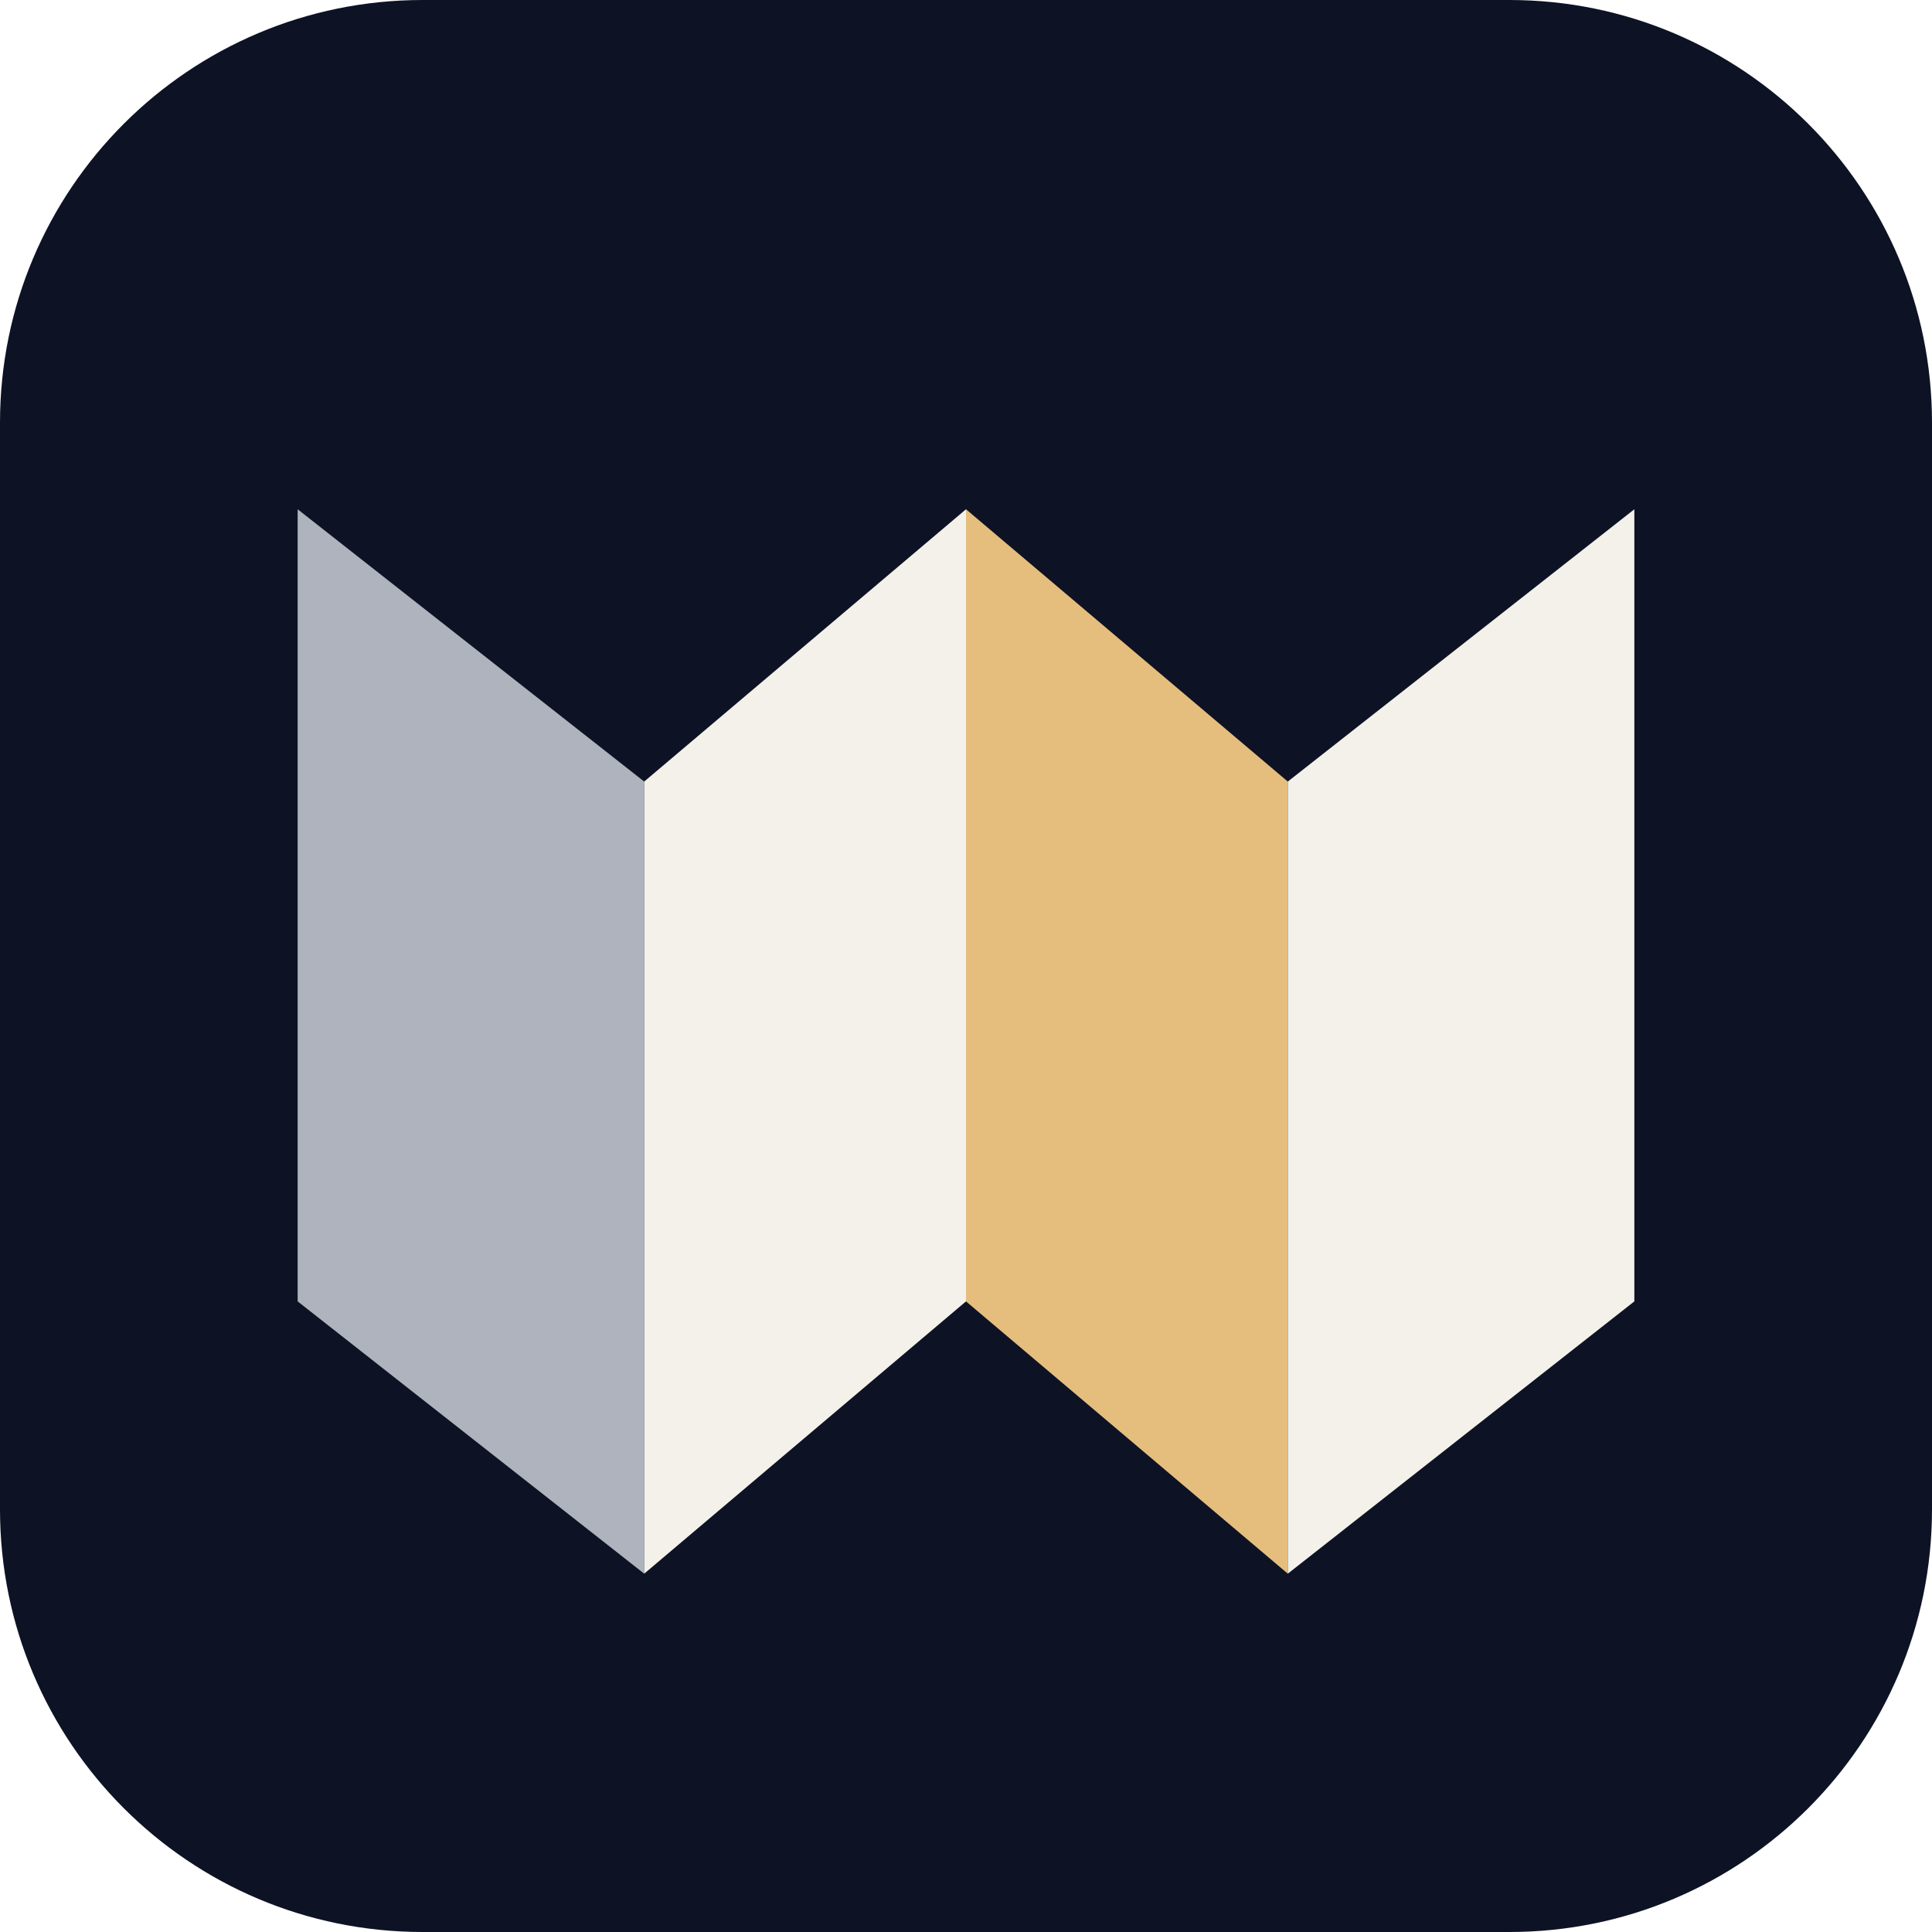
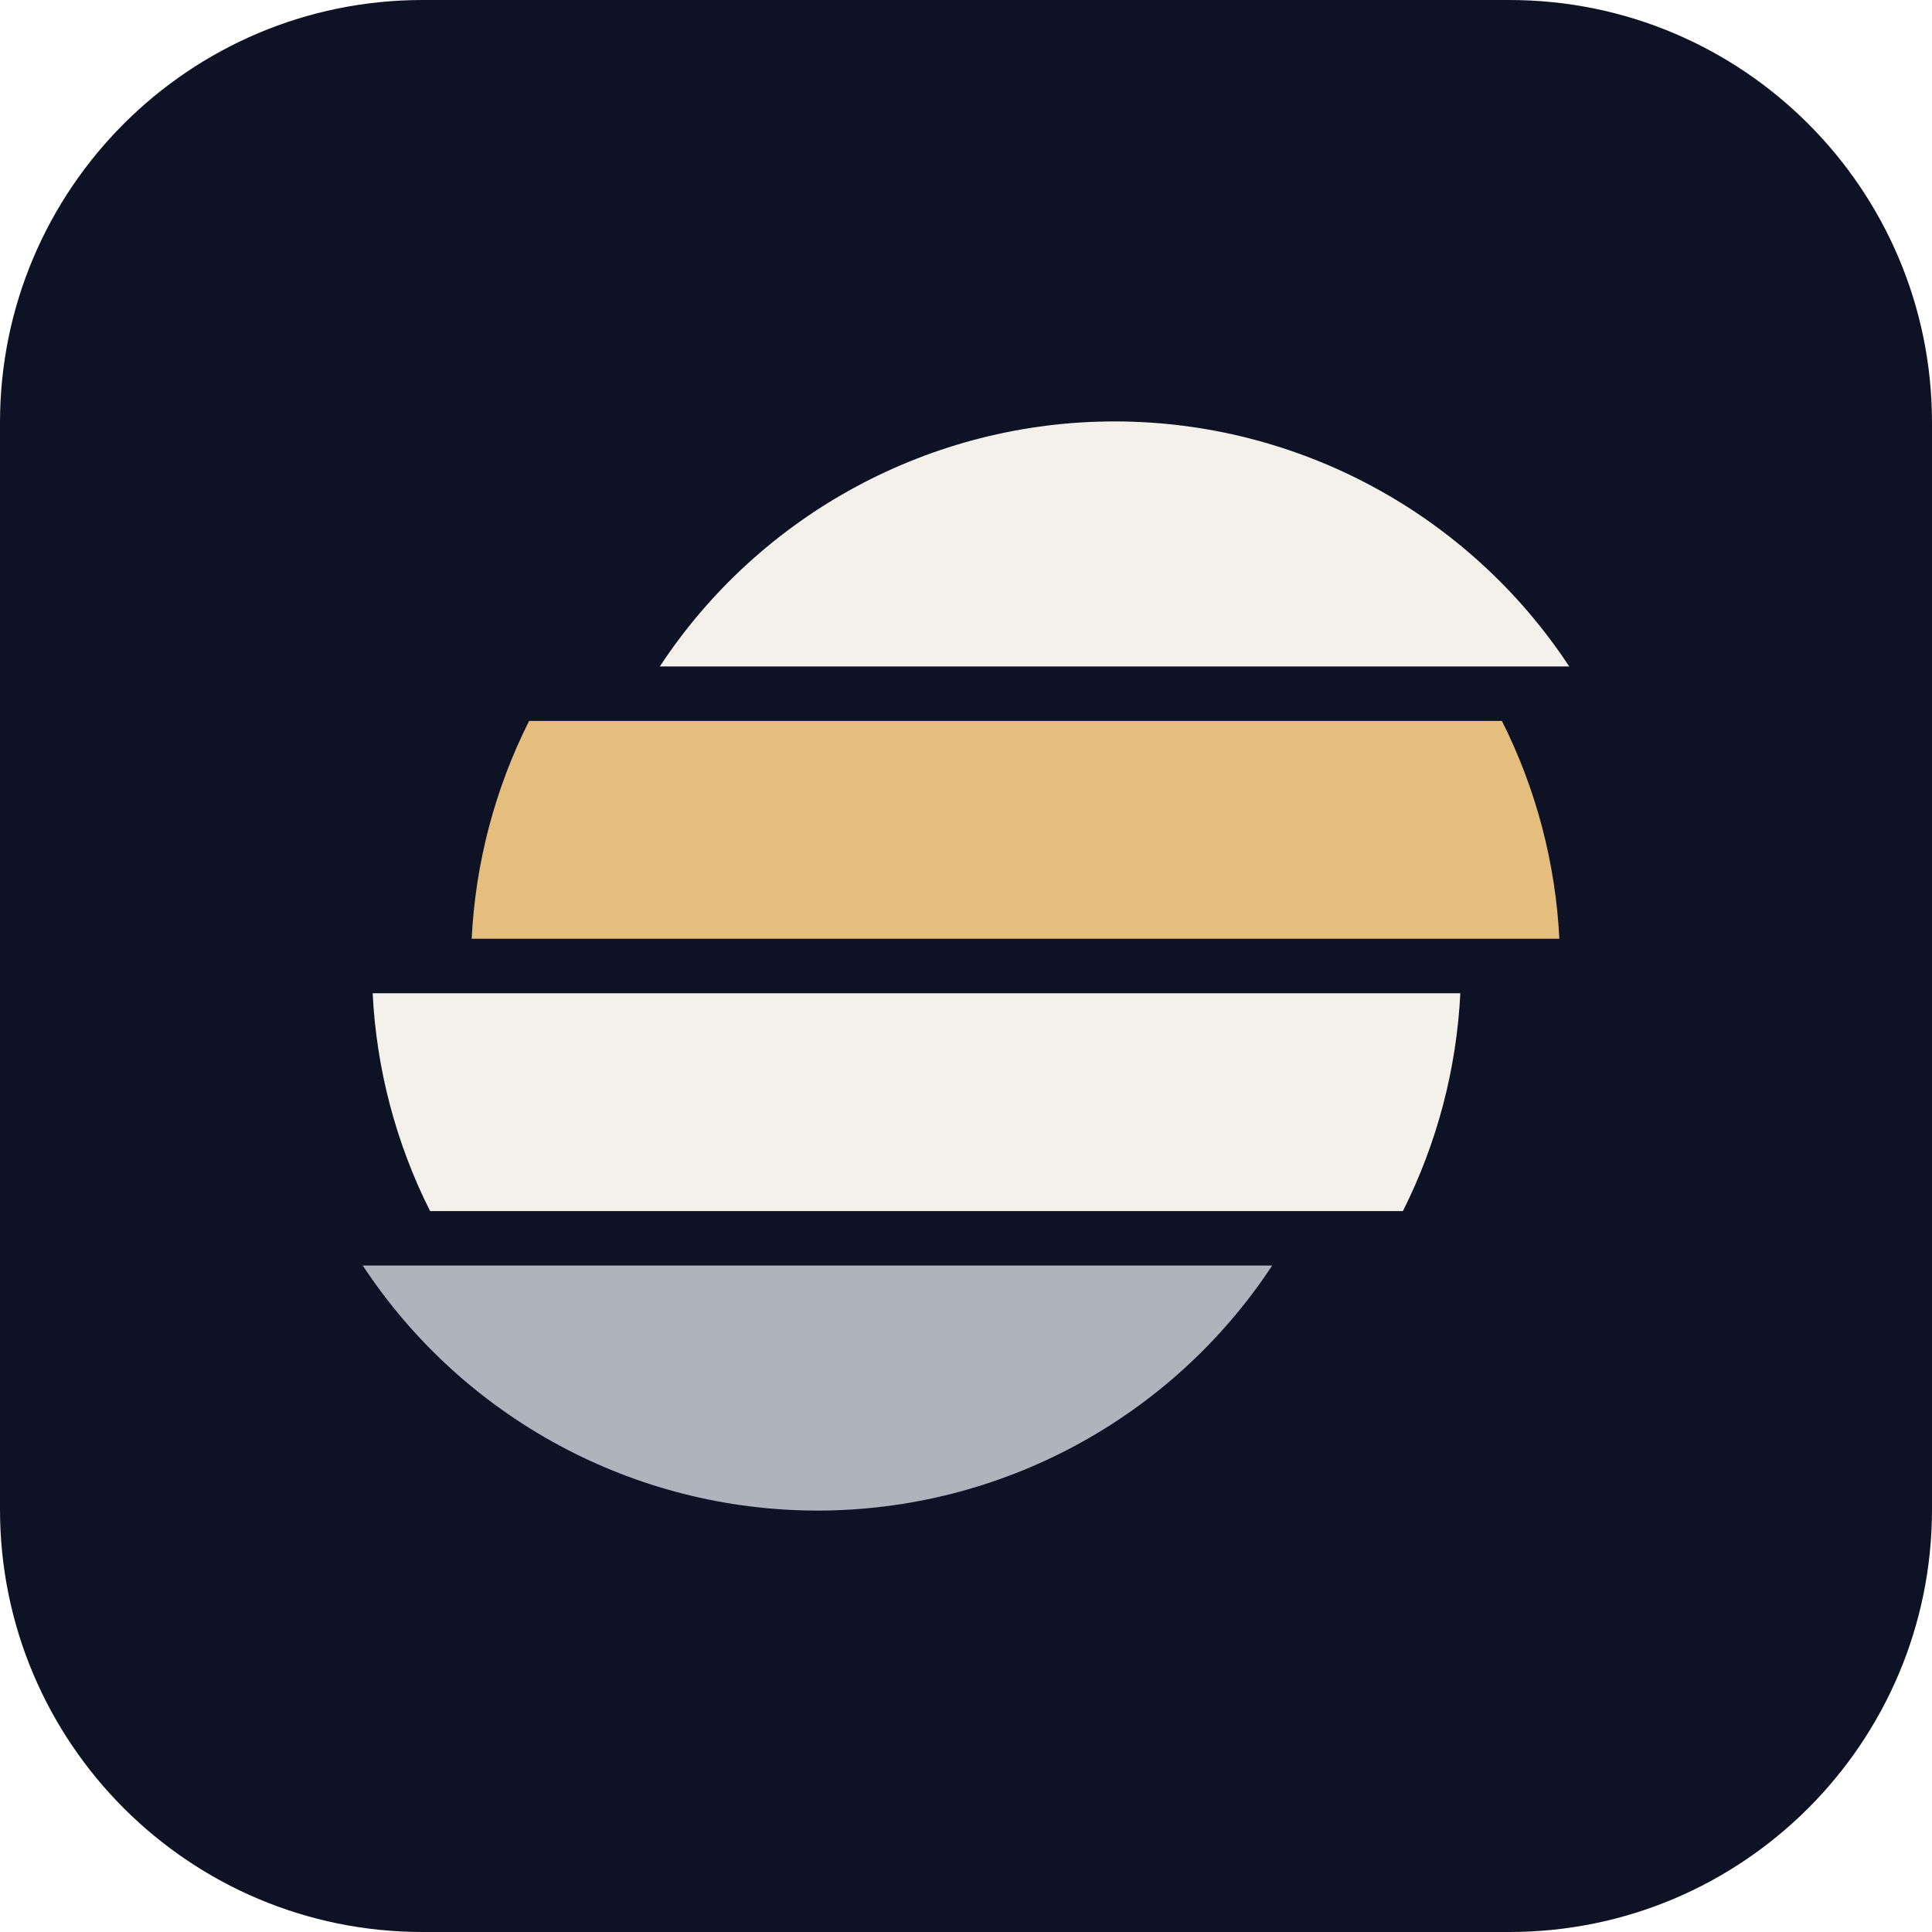
<svg xmlns="http://www.w3.org/2000/svg" viewBox="0 0 64 64">
  <rect width="64" height="64" rx="14" fill="#0D1324" />
-   <g transform="translate(32 34.5) scale(0.82) translate(-32 -34.5)">
-     <path d="M5 13L19 24V56L5 45Z" fill="#AEB3BE" />
-     <path d="M19 24L32 13V45L19 56Z" fill="#F4F1EA" />
-     <path d="M32 13L45 24V56L32 45Z" fill="#E5BE7E" />
-     <path d="M45 24L59 13V45L45 56Z" fill="#F4F1EA" />
+   <g transform="translate(32 32) scale(0.82) translate(-32 -32)">
+     <path d="M38 10A22 22 0 0 1 56.37 19.9H19.63A22 22 0 0 1 38 10Z" fill="#F4F1EA" />
+     <path d="M14.35 22.1H53.65A22 22 0 0 1 55.97 30.9H12.03A22 22 0 0 1 14.35 22.1Z" fill="#E5BE7E" />
+     <path d="M8.03 33.1H51.97A22 22 0 0 1 49.65 41.9H10.35A22 22 0 0 1 8.03 33.1Z" fill="#F4F1EA" />
+     <path d="M7.63 44.1H44.37A22 22 0 0 1 26 54A22 22 0 0 1 7.63 44.1Z" fill="#AEB3BE" />
  </g>
</svg>
